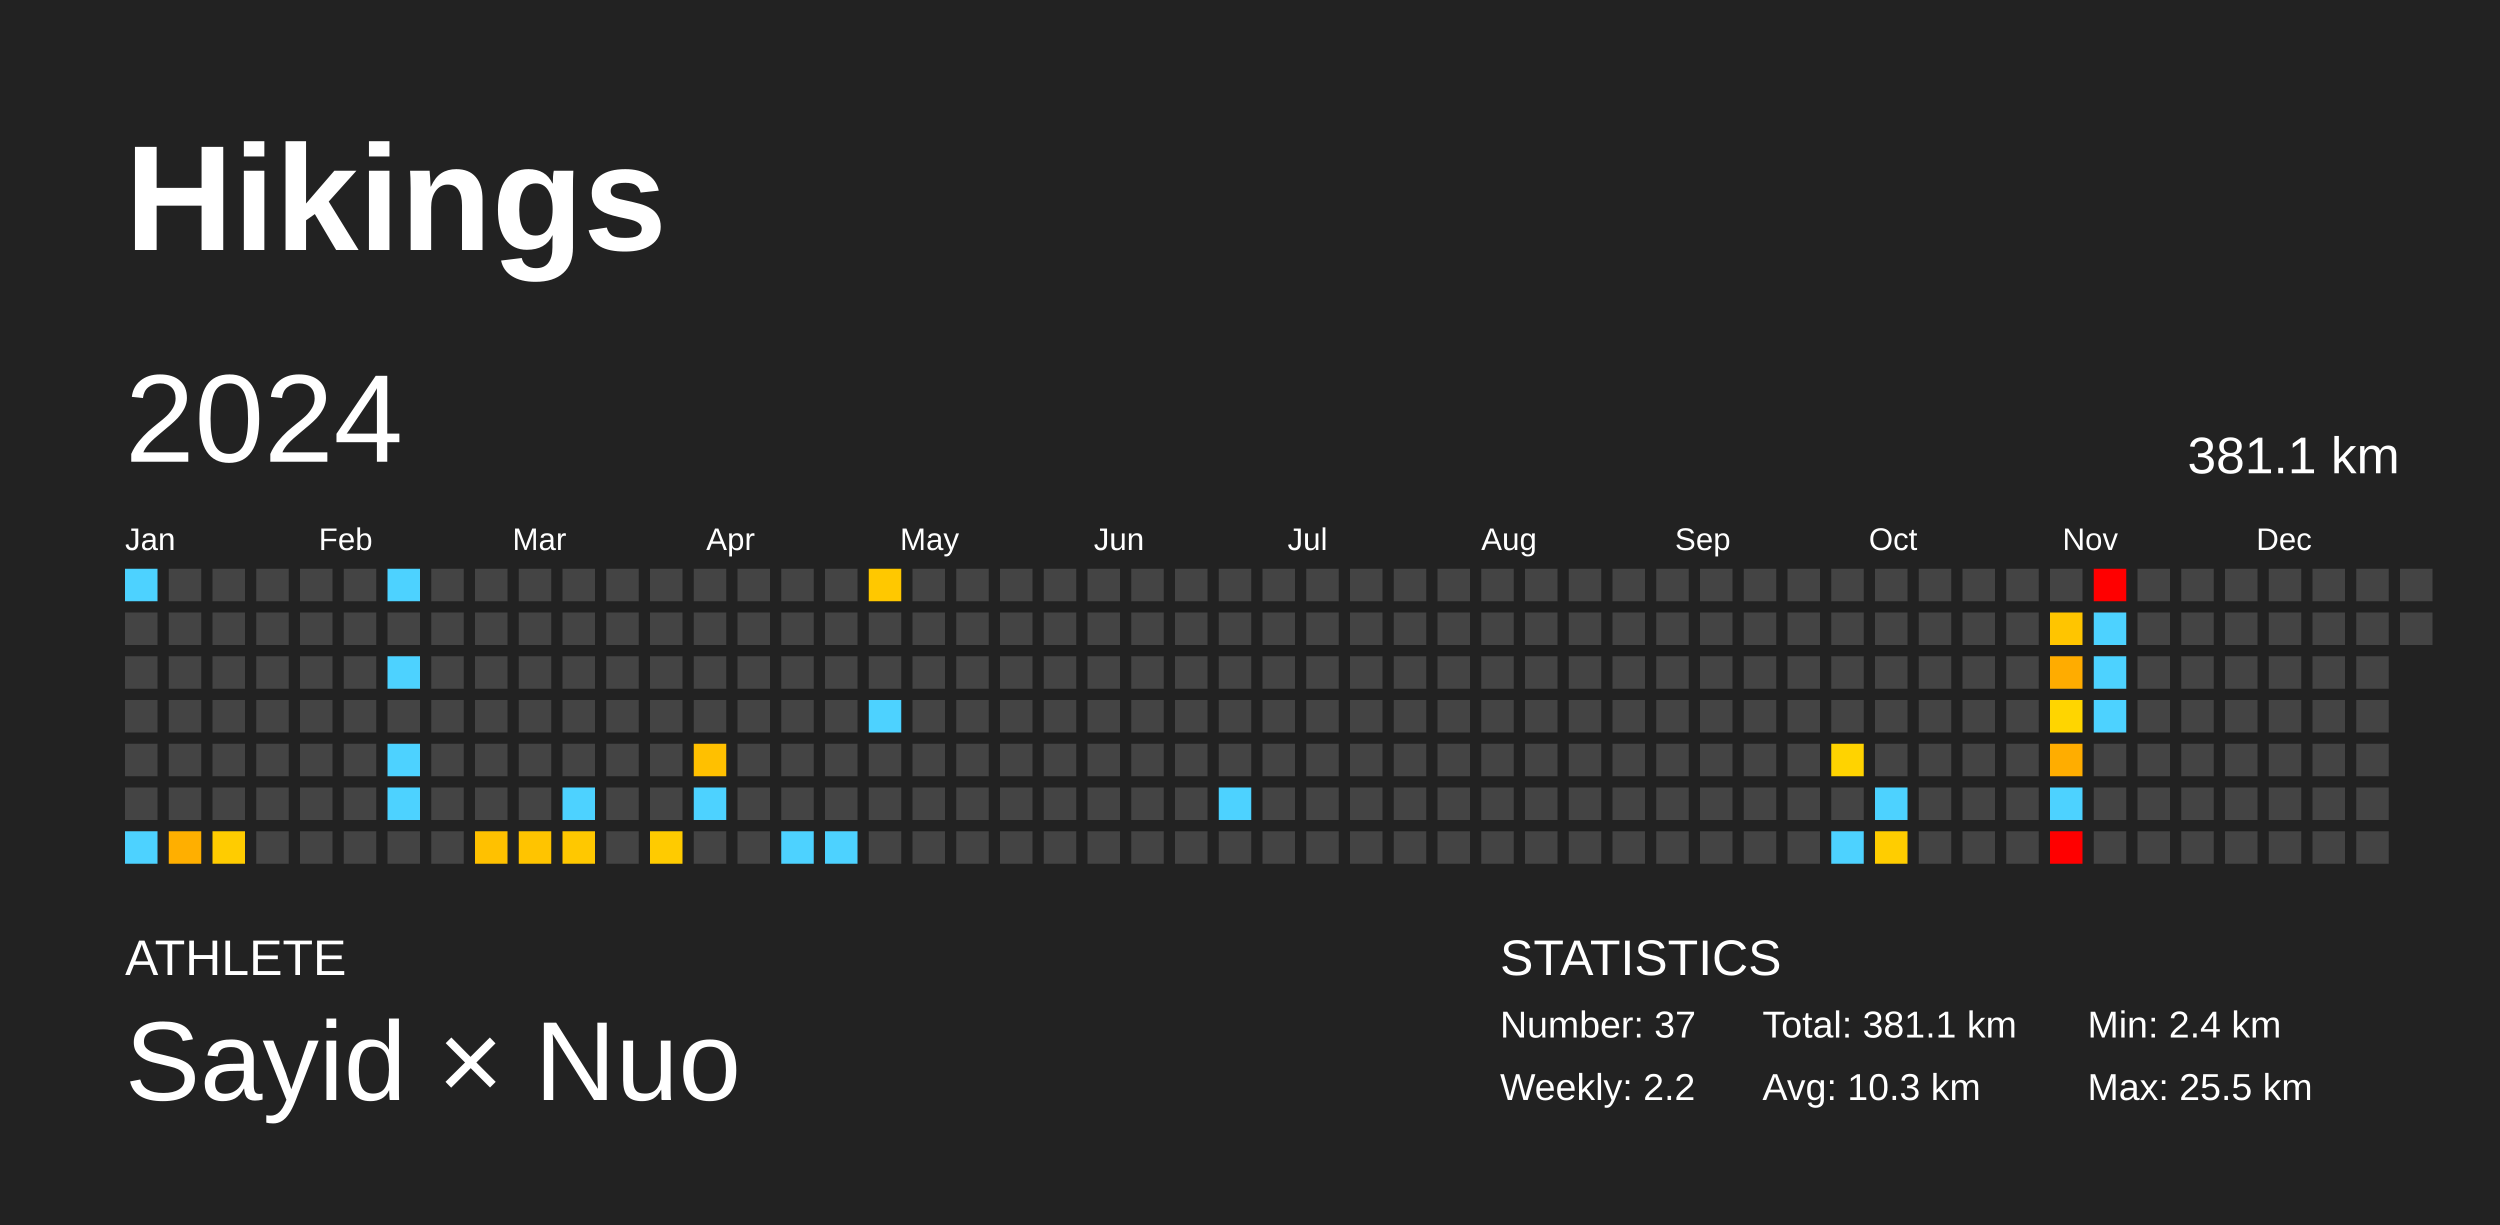
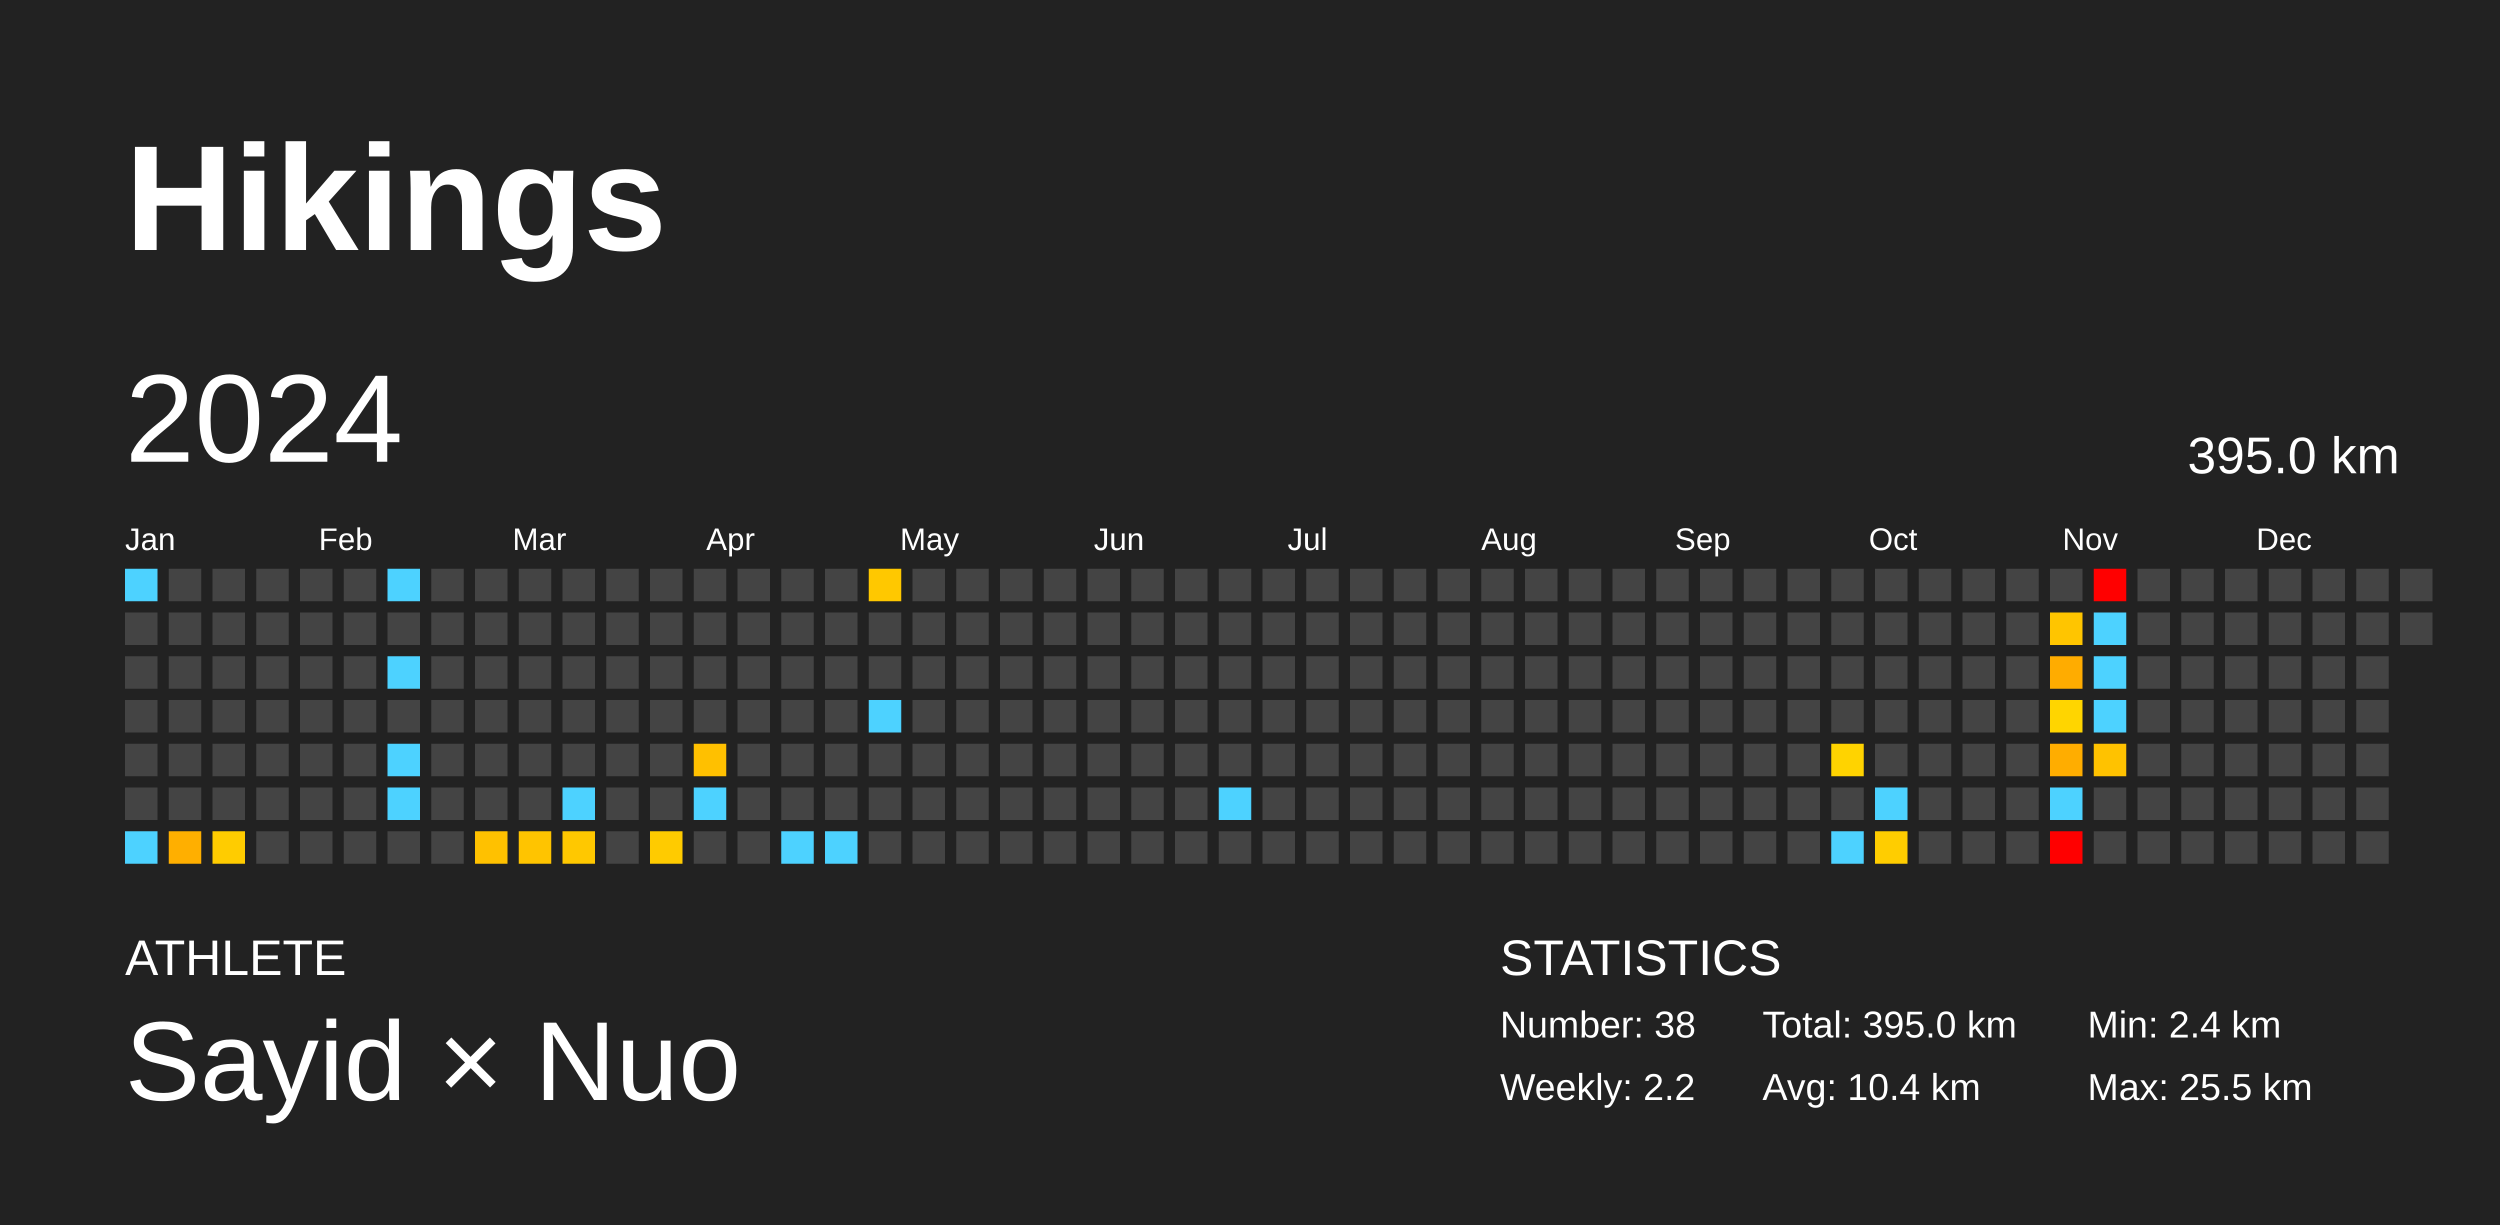
<svg xmlns="http://www.w3.org/2000/svg" baseProfile="full" height="98mm" version="1.1" viewBox="0,0,200,98" width="200mm">
  <defs />
  <rect fill="#222222" height="98" width="200" x="0" y="0" />
  <text fill="#FFFFFF" style="font-size:12px; font-family:Arial; font-weight:bold;" x="10" y="20">Hikings</text>
  <text fill="#FFFFFF" style="font-size:4px; font-family:Arial" x="10" y="78">ATHLETE</text>
  <text fill="#FFFFFF" style="font-size:9px; font-family:Arial" x="10" y="88">Sayid × Nuo</text>
  <text fill="#FFFFFF" style="font-size:4px; font-family:Arial" x="120" y="78">STATISTICS</text>
-   <text fill="#FFFFFF" style="font-size:3px; font-family:Arial" x="120" y="83">Number: 37</text>
+   <text fill="#FFFFFF" style="font-size:3px; font-family:Arial" x="120" y="83">Number: 38</text>
  <text fill="#FFFFFF" style="font-size:3px; font-family:Arial" x="120" y="88">Weekly: 2.2</text>
-   <text fill="#FFFFFF" style="font-size:3px; font-family:Arial" x="141" y="83">Total: 381.1 km</text>
-   <text fill="#FFFFFF" style="font-size:3px; font-family:Arial" x="141" y="88">Avg: 10.3 km</text>
+   <text fill="#FFFFFF" style="font-size:3px; font-family:Arial" x="141" y="83">Total: 395.0 km</text>
+   <text fill="#FFFFFF" style="font-size:3px; font-family:Arial" x="141" y="88">Avg: 10.4 km</text>
  <text fill="#FFFFFF" style="font-size:3px; font-family:Arial" x="167" y="83">Min: 2.4 km</text>
  <text fill="#FFFFFF" style="font-size:3px; font-family:Arial" x="167" y="88">Max: 25.5 km</text>
  <text dominant-baseline="hanging" fill="#FFFFFF" style="font-size:10.0px; font-family:Arial;" x="10" y="30">2024</text>
-   <text dominant-baseline="hanging" fill="#FFFFFF" style="font-size:4.125px; font-family:Arial;" x="175" y="35">381.1 km</text>
+   <text dominant-baseline="hanging" fill="#FFFFFF" style="font-size:4.125px; font-family:Arial;" x="175" y="35">395.0 km</text>
  <text fill="#FFFFFF" style="font-size:2.5px; font-family:Arial" x="10.0" y="44">Jan</text>
  <text fill="#FFFFFF" style="font-size:2.5px; font-family:Arial" x="25.5" y="44">Feb</text>
  <text fill="#FFFFFF" style="font-size:2.5px; font-family:Arial" x="41.0" y="44">Mar</text>
  <text fill="#FFFFFF" style="font-size:2.5px; font-family:Arial" x="56.5" y="44">Apr</text>
  <text fill="#FFFFFF" style="font-size:2.5px; font-family:Arial" x="72.0" y="44">May</text>
  <text fill="#FFFFFF" style="font-size:2.5px; font-family:Arial" x="87.5" y="44">Jun</text>
  <text fill="#FFFFFF" style="font-size:2.5px; font-family:Arial" x="103.0" y="44">Jul</text>
  <text fill="#FFFFFF" style="font-size:2.5px; font-family:Arial" x="118.5" y="44">Aug</text>
  <text fill="#FFFFFF" style="font-size:2.5px; font-family:Arial" x="134.0" y="44">Sep</text>
  <text fill="#FFFFFF" style="font-size:2.5px; font-family:Arial" x="149.5" y="44">Oct</text>
  <text fill="#FFFFFF" style="font-size:2.5px; font-family:Arial" x="165.0" y="44">Nov</text>
  <text fill="#FFFFFF" style="font-size:2.5px; font-family:Arial" x="180.5" y="44">Dec</text>
  <rect fill="#4dd2ff" height="2.6" width="2.6" x="10.0" y="45.5" />
  <rect fill="#444444" height="2.6" width="2.6" x="10.0" y="49.0" />
  <rect fill="#444444" height="2.6" width="2.6" x="10.0" y="52.5" />
  <rect fill="#444444" height="2.6" width="2.6" x="10.0" y="56.0" />
  <rect fill="#444444" height="2.6" width="2.6" x="10.0" y="59.5" />
  <rect fill="#444444" height="2.6" width="2.6" x="10.0" y="63.0" />
  <rect fill="#4dd2ff" height="2.6" width="2.6" x="10.0" y="66.5" />
  <rect fill="#444444" height="2.6" width="2.6" x="13.5" y="45.5" />
  <rect fill="#444444" height="2.6" width="2.6" x="13.5" y="49.0" />
  <rect fill="#444444" height="2.6" width="2.6" x="13.5" y="52.5" />
  <rect fill="#444444" height="2.6" width="2.6" x="13.5" y="56.0" />
  <rect fill="#444444" height="2.6" width="2.6" x="13.5" y="59.5" />
  <rect fill="#444444" height="2.6" width="2.6" x="13.5" y="63.0" />
  <rect fill="#ffaf00" height="2.6" width="2.6" x="13.5" y="66.5" />
  <rect fill="#444444" height="2.6" width="2.6" x="17.0" y="45.5" />
  <rect fill="#444444" height="2.6" width="2.6" x="17.0" y="49.0" />
  <rect fill="#444444" height="2.6" width="2.6" x="17.0" y="52.5" />
  <rect fill="#444444" height="2.6" width="2.6" x="17.0" y="56.0" />
  <rect fill="#444444" height="2.6" width="2.6" x="17.0" y="59.5" />
  <rect fill="#444444" height="2.6" width="2.6" x="17.0" y="63.0" />
  <rect fill="#ffcc00" height="2.6" width="2.6" x="17.0" y="66.5" />
  <rect fill="#444444" height="2.6" width="2.6" x="20.5" y="45.5" />
  <rect fill="#444444" height="2.6" width="2.6" x="20.5" y="49.0" />
  <rect fill="#444444" height="2.6" width="2.6" x="20.5" y="52.5" />
  <rect fill="#444444" height="2.6" width="2.6" x="20.5" y="56.0" />
  <rect fill="#444444" height="2.6" width="2.6" x="20.5" y="59.5" />
  <rect fill="#444444" height="2.6" width="2.6" x="20.5" y="63.0" />
  <rect fill="#444444" height="2.6" width="2.6" x="20.5" y="66.5" />
  <rect fill="#444444" height="2.6" width="2.6" x="24.0" y="45.5" />
  <rect fill="#444444" height="2.6" width="2.6" x="24.0" y="49.0" />
  <rect fill="#444444" height="2.6" width="2.6" x="24.0" y="52.5" />
  <rect fill="#444444" height="2.6" width="2.6" x="24.0" y="56.0" />
  <rect fill="#444444" height="2.6" width="2.6" x="24.0" y="59.5" />
  <rect fill="#444444" height="2.6" width="2.6" x="24.0" y="63.0" />
  <rect fill="#444444" height="2.6" width="2.6" x="24.0" y="66.5" />
  <rect fill="#444444" height="2.6" width="2.6" x="27.5" y="45.5" />
  <rect fill="#444444" height="2.6" width="2.6" x="27.5" y="49.0" />
  <rect fill="#444444" height="2.6" width="2.6" x="27.5" y="52.5" />
  <rect fill="#444444" height="2.6" width="2.6" x="27.5" y="56.0" />
  <rect fill="#444444" height="2.6" width="2.6" x="27.5" y="59.5" />
  <rect fill="#444444" height="2.6" width="2.6" x="27.5" y="63.0" />
  <rect fill="#444444" height="2.6" width="2.6" x="27.5" y="66.5" />
  <rect fill="#4dd2ff" height="2.6" width="2.6" x="31.0" y="45.5" />
  <rect fill="#444444" height="2.6" width="2.6" x="31.0" y="49.0" />
  <rect fill="#4dd2ff" height="2.6" width="2.6" x="31.0" y="52.5" />
  <rect fill="#444444" height="2.6" width="2.6" x="31.0" y="56.0" />
  <rect fill="#4dd2ff" height="2.6" width="2.6" x="31.0" y="59.5" />
  <rect fill="#4dd2ff" height="2.6" width="2.6" x="31.0" y="63.0" />
  <rect fill="#444444" height="2.6" width="2.6" x="31.0" y="66.5" />
  <rect fill="#444444" height="2.6" width="2.6" x="34.5" y="45.5" />
  <rect fill="#444444" height="2.6" width="2.6" x="34.5" y="49.0" />
  <rect fill="#444444" height="2.6" width="2.6" x="34.5" y="52.5" />
  <rect fill="#444444" height="2.6" width="2.6" x="34.5" y="56.0" />
  <rect fill="#444444" height="2.6" width="2.6" x="34.5" y="59.5" />
  <rect fill="#444444" height="2.6" width="2.6" x="34.5" y="63.0" />
  <rect fill="#444444" height="2.6" width="2.6" x="34.5" y="66.5" />
  <rect fill="#444444" height="2.6" width="2.6" x="38.0" y="45.5" />
  <rect fill="#444444" height="2.6" width="2.6" x="38.0" y="49.0" />
  <rect fill="#444444" height="2.6" width="2.6" x="38.0" y="52.5" />
  <rect fill="#444444" height="2.6" width="2.6" x="38.0" y="56.0" />
  <rect fill="#444444" height="2.6" width="2.6" x="38.0" y="59.5" />
  <rect fill="#444444" height="2.6" width="2.6" x="38.0" y="63.0" />
  <rect fill="#ffc100" height="2.6" width="2.6" x="38.0" y="66.5" />
  <rect fill="#444444" height="2.6" width="2.6" x="41.5" y="45.5" />
  <rect fill="#444444" height="2.6" width="2.6" x="41.5" y="49.0" />
  <rect fill="#444444" height="2.6" width="2.6" x="41.5" y="52.5" />
  <rect fill="#444444" height="2.6" width="2.6" x="41.5" y="56.0" />
  <rect fill="#444444" height="2.6" width="2.6" x="41.5" y="59.5" />
  <rect fill="#444444" height="2.6" width="2.6" x="41.5" y="63.0" />
  <rect fill="#ffc400" height="2.6" width="2.6" x="41.5" y="66.5" />
  <rect fill="#444444" height="2.6" width="2.6" x="45.0" y="45.5" />
  <rect fill="#444444" height="2.6" width="2.6" x="45.0" y="49.0" />
  <rect fill="#444444" height="2.6" width="2.6" x="45.0" y="52.5" />
  <rect fill="#444444" height="2.6" width="2.6" x="45.0" y="56.0" />
  <rect fill="#444444" height="2.6" width="2.6" x="45.0" y="59.5" />
  <rect fill="#4dd2ff" height="2.6" width="2.6" x="45.0" y="63.0" />
  <rect fill="#ffc800" height="2.6" width="2.6" x="45.0" y="66.5" />
  <rect fill="#444444" height="2.6" width="2.6" x="48.5" y="45.5" />
  <rect fill="#444444" height="2.6" width="2.6" x="48.5" y="49.0" />
  <rect fill="#444444" height="2.6" width="2.6" x="48.5" y="52.5" />
  <rect fill="#444444" height="2.6" width="2.6" x="48.5" y="56.0" />
  <rect fill="#444444" height="2.6" width="2.6" x="48.5" y="59.5" />
  <rect fill="#444444" height="2.6" width="2.6" x="48.5" y="63.0" />
  <rect fill="#444444" height="2.6" width="2.6" x="48.5" y="66.5" />
  <rect fill="#444444" height="2.6" width="2.6" x="52.0" y="45.5" />
  <rect fill="#444444" height="2.6" width="2.6" x="52.0" y="49.0" />
  <rect fill="#444444" height="2.6" width="2.6" x="52.0" y="52.5" />
  <rect fill="#444444" height="2.6" width="2.6" x="52.0" y="56.0" />
  <rect fill="#444444" height="2.6" width="2.6" x="52.0" y="59.5" />
  <rect fill="#444444" height="2.6" width="2.6" x="52.0" y="63.0" />
  <rect fill="#ffcb00" height="2.6" width="2.6" x="52.0" y="66.5" />
  <rect fill="#444444" height="2.6" width="2.6" x="55.5" y="45.5" />
  <rect fill="#444444" height="2.6" width="2.6" x="55.5" y="49.0" />
  <rect fill="#444444" height="2.6" width="2.6" x="55.5" y="52.5" />
  <rect fill="#444444" height="2.6" width="2.6" x="55.5" y="56.0" />
  <rect fill="#ffc000" height="2.6" width="2.6" x="55.5" y="59.5" />
  <rect fill="#4dd2ff" height="2.6" width="2.6" x="55.5" y="63.0" />
  <rect fill="#444444" height="2.6" width="2.6" x="55.5" y="66.5" />
  <rect fill="#444444" height="2.6" width="2.6" x="59.0" y="45.5" />
  <rect fill="#444444" height="2.6" width="2.6" x="59.0" y="49.0" />
  <rect fill="#444444" height="2.6" width="2.6" x="59.0" y="52.5" />
  <rect fill="#444444" height="2.6" width="2.6" x="59.0" y="56.0" />
  <rect fill="#444444" height="2.6" width="2.6" x="59.0" y="59.5" />
  <rect fill="#444444" height="2.6" width="2.6" x="59.0" y="63.0" />
  <rect fill="#444444" height="2.6" width="2.6" x="59.0" y="66.5" />
  <rect fill="#444444" height="2.6" width="2.6" x="62.5" y="45.5" />
  <rect fill="#444444" height="2.6" width="2.6" x="62.5" y="49.0" />
  <rect fill="#444444" height="2.6" width="2.6" x="62.5" y="52.5" />
  <rect fill="#444444" height="2.6" width="2.6" x="62.5" y="56.0" />
  <rect fill="#444444" height="2.6" width="2.6" x="62.5" y="59.5" />
  <rect fill="#444444" height="2.6" width="2.6" x="62.5" y="63.0" />
  <rect fill="#4dd2ff" height="2.6" width="2.6" x="62.5" y="66.5" />
  <rect fill="#444444" height="2.6" width="2.6" x="66.0" y="45.5" />
  <rect fill="#444444" height="2.6" width="2.6" x="66.0" y="49.0" />
  <rect fill="#444444" height="2.6" width="2.6" x="66.0" y="52.5" />
  <rect fill="#444444" height="2.6" width="2.6" x="66.0" y="56.0" />
  <rect fill="#444444" height="2.6" width="2.6" x="66.0" y="59.5" />
  <rect fill="#444444" height="2.6" width="2.6" x="66.0" y="63.0" />
  <rect fill="#4dd2ff" height="2.6" width="2.6" x="66.0" y="66.5" />
  <rect fill="#ffc800" height="2.6" width="2.6" x="69.5" y="45.5" />
  <rect fill="#444444" height="2.6" width="2.6" x="69.5" y="49.0" />
  <rect fill="#444444" height="2.6" width="2.6" x="69.5" y="52.5" />
  <rect fill="#4dd2ff" height="2.6" width="2.6" x="69.5" y="56.0" />
  <rect fill="#444444" height="2.6" width="2.6" x="69.5" y="59.5" />
  <rect fill="#444444" height="2.6" width="2.6" x="69.5" y="63.0" />
  <rect fill="#444444" height="2.6" width="2.6" x="69.5" y="66.5" />
  <rect fill="#444444" height="2.6" width="2.6" x="73.0" y="45.5" />
  <rect fill="#444444" height="2.6" width="2.6" x="73.0" y="49.0" />
  <rect fill="#444444" height="2.6" width="2.6" x="73.0" y="52.5" />
  <rect fill="#444444" height="2.6" width="2.6" x="73.0" y="56.0" />
  <rect fill="#444444" height="2.6" width="2.6" x="73.0" y="59.5" />
  <rect fill="#444444" height="2.6" width="2.6" x="73.0" y="63.0" />
  <rect fill="#444444" height="2.6" width="2.6" x="73.0" y="66.5" />
  <rect fill="#444444" height="2.6" width="2.6" x="76.5" y="45.5" />
  <rect fill="#444444" height="2.6" width="2.6" x="76.5" y="49.0" />
  <rect fill="#444444" height="2.6" width="2.6" x="76.5" y="52.5" />
  <rect fill="#444444" height="2.6" width="2.6" x="76.5" y="56.0" />
  <rect fill="#444444" height="2.6" width="2.6" x="76.5" y="59.5" />
  <rect fill="#444444" height="2.6" width="2.6" x="76.5" y="63.0" />
  <rect fill="#444444" height="2.6" width="2.6" x="76.5" y="66.5" />
  <rect fill="#444444" height="2.6" width="2.6" x="80.0" y="45.5" />
  <rect fill="#444444" height="2.6" width="2.6" x="80.0" y="49.0" />
  <rect fill="#444444" height="2.6" width="2.6" x="80.0" y="52.5" />
  <rect fill="#444444" height="2.6" width="2.6" x="80.0" y="56.0" />
  <rect fill="#444444" height="2.6" width="2.6" x="80.0" y="59.5" />
  <rect fill="#444444" height="2.6" width="2.6" x="80.0" y="63.0" />
  <rect fill="#444444" height="2.6" width="2.6" x="80.0" y="66.5" />
  <rect fill="#444444" height="2.6" width="2.6" x="83.5" y="45.5" />
  <rect fill="#444444" height="2.6" width="2.6" x="83.5" y="49.0" />
  <rect fill="#444444" height="2.6" width="2.6" x="83.5" y="52.5" />
  <rect fill="#444444" height="2.6" width="2.6" x="83.5" y="56.0" />
  <rect fill="#444444" height="2.6" width="2.6" x="83.5" y="59.5" />
  <rect fill="#444444" height="2.6" width="2.6" x="83.5" y="63.0" />
  <rect fill="#444444" height="2.6" width="2.6" x="83.5" y="66.5" />
  <rect fill="#444444" height="2.6" width="2.6" x="87.0" y="45.5" />
  <rect fill="#444444" height="2.6" width="2.6" x="87.0" y="49.0" />
  <rect fill="#444444" height="2.6" width="2.6" x="87.0" y="52.5" />
  <rect fill="#444444" height="2.6" width="2.6" x="87.0" y="56.0" />
  <rect fill="#444444" height="2.6" width="2.6" x="87.0" y="59.5" />
  <rect fill="#444444" height="2.6" width="2.6" x="87.0" y="63.0" />
  <rect fill="#444444" height="2.6" width="2.6" x="87.0" y="66.5" />
  <rect fill="#444444" height="2.6" width="2.6" x="90.5" y="45.5" />
  <rect fill="#444444" height="2.6" width="2.6" x="90.5" y="49.0" />
  <rect fill="#444444" height="2.6" width="2.6" x="90.5" y="52.5" />
  <rect fill="#444444" height="2.6" width="2.6" x="90.5" y="56.0" />
  <rect fill="#444444" height="2.6" width="2.6" x="90.5" y="59.5" />
  <rect fill="#444444" height="2.6" width="2.6" x="90.5" y="63.0" />
  <rect fill="#444444" height="2.6" width="2.6" x="90.5" y="66.5" />
  <rect fill="#444444" height="2.6" width="2.6" x="94.0" y="45.5" />
  <rect fill="#444444" height="2.6" width="2.6" x="94.0" y="49.0" />
  <rect fill="#444444" height="2.6" width="2.6" x="94.0" y="52.5" />
  <rect fill="#444444" height="2.6" width="2.6" x="94.0" y="56.0" />
  <rect fill="#444444" height="2.6" width="2.6" x="94.0" y="59.5" />
  <rect fill="#444444" height="2.6" width="2.6" x="94.0" y="63.0" />
  <rect fill="#444444" height="2.6" width="2.6" x="94.0" y="66.5" />
  <rect fill="#444444" height="2.6" width="2.6" x="97.5" y="45.5" />
  <rect fill="#444444" height="2.6" width="2.6" x="97.5" y="49.0" />
  <rect fill="#444444" height="2.6" width="2.6" x="97.5" y="52.5" />
  <rect fill="#444444" height="2.6" width="2.6" x="97.5" y="56.0" />
  <rect fill="#444444" height="2.6" width="2.6" x="97.5" y="59.5" />
  <rect fill="#4dd2ff" height="2.6" width="2.6" x="97.5" y="63.0" />
  <rect fill="#444444" height="2.6" width="2.6" x="97.5" y="66.5" />
  <rect fill="#444444" height="2.6" width="2.6" x="101.0" y="45.5" />
  <rect fill="#444444" height="2.6" width="2.6" x="101.0" y="49.0" />
  <rect fill="#444444" height="2.6" width="2.6" x="101.0" y="52.5" />
  <rect fill="#444444" height="2.6" width="2.6" x="101.0" y="56.0" />
  <rect fill="#444444" height="2.6" width="2.6" x="101.0" y="59.5" />
  <rect fill="#444444" height="2.6" width="2.6" x="101.0" y="63.0" />
  <rect fill="#444444" height="2.6" width="2.6" x="101.0" y="66.5" />
  <rect fill="#444444" height="2.6" width="2.6" x="104.5" y="45.5" />
  <rect fill="#444444" height="2.6" width="2.6" x="104.5" y="49.0" />
  <rect fill="#444444" height="2.6" width="2.6" x="104.5" y="52.5" />
  <rect fill="#444444" height="2.6" width="2.6" x="104.5" y="56.0" />
  <rect fill="#444444" height="2.6" width="2.6" x="104.5" y="59.5" />
  <rect fill="#444444" height="2.6" width="2.6" x="104.5" y="63.0" />
  <rect fill="#444444" height="2.6" width="2.6" x="104.5" y="66.5" />
  <rect fill="#444444" height="2.6" width="2.6" x="108.0" y="45.5" />
  <rect fill="#444444" height="2.6" width="2.6" x="108.0" y="49.0" />
  <rect fill="#444444" height="2.6" width="2.6" x="108.0" y="52.5" />
  <rect fill="#444444" height="2.6" width="2.6" x="108.0" y="56.0" />
  <rect fill="#444444" height="2.6" width="2.6" x="108.0" y="59.5" />
  <rect fill="#444444" height="2.6" width="2.6" x="108.0" y="63.0" />
  <rect fill="#444444" height="2.6" width="2.6" x="108.0" y="66.5" />
  <rect fill="#444444" height="2.6" width="2.6" x="111.5" y="45.5" />
  <rect fill="#444444" height="2.6" width="2.6" x="111.5" y="49.0" />
  <rect fill="#444444" height="2.6" width="2.6" x="111.5" y="52.5" />
  <rect fill="#444444" height="2.6" width="2.6" x="111.5" y="56.0" />
  <rect fill="#444444" height="2.6" width="2.6" x="111.5" y="59.5" />
  <rect fill="#444444" height="2.6" width="2.6" x="111.5" y="63.0" />
  <rect fill="#444444" height="2.6" width="2.6" x="111.5" y="66.5" />
  <rect fill="#444444" height="2.6" width="2.6" x="115.0" y="45.5" />
  <rect fill="#444444" height="2.6" width="2.6" x="115.0" y="49.0" />
  <rect fill="#444444" height="2.6" width="2.6" x="115.0" y="52.5" />
  <rect fill="#444444" height="2.6" width="2.6" x="115.0" y="56.0" />
  <rect fill="#444444" height="2.6" width="2.6" x="115.0" y="59.5" />
  <rect fill="#444444" height="2.6" width="2.6" x="115.0" y="63.0" />
  <rect fill="#444444" height="2.6" width="2.6" x="115.0" y="66.5" />
  <rect fill="#444444" height="2.6" width="2.6" x="118.5" y="45.5" />
  <rect fill="#444444" height="2.6" width="2.6" x="118.5" y="49.0" />
  <rect fill="#444444" height="2.6" width="2.6" x="118.5" y="52.5" />
  <rect fill="#444444" height="2.6" width="2.6" x="118.5" y="56.0" />
  <rect fill="#444444" height="2.6" width="2.6" x="118.5" y="59.5" />
  <rect fill="#444444" height="2.6" width="2.6" x="118.5" y="63.0" />
  <rect fill="#444444" height="2.6" width="2.6" x="118.5" y="66.5" />
  <rect fill="#444444" height="2.6" width="2.6" x="122.0" y="45.5" />
  <rect fill="#444444" height="2.6" width="2.6" x="122.0" y="49.0" />
  <rect fill="#444444" height="2.6" width="2.6" x="122.0" y="52.5" />
  <rect fill="#444444" height="2.6" width="2.6" x="122.0" y="56.0" />
  <rect fill="#444444" height="2.6" width="2.6" x="122.0" y="59.5" />
  <rect fill="#444444" height="2.6" width="2.6" x="122.0" y="63.0" />
  <rect fill="#444444" height="2.6" width="2.6" x="122.0" y="66.5" />
  <rect fill="#444444" height="2.6" width="2.6" x="125.5" y="45.5" />
  <rect fill="#444444" height="2.6" width="2.6" x="125.5" y="49.0" />
  <rect fill="#444444" height="2.6" width="2.6" x="125.5" y="52.5" />
  <rect fill="#444444" height="2.6" width="2.6" x="125.5" y="56.0" />
  <rect fill="#444444" height="2.6" width="2.6" x="125.5" y="59.5" />
  <rect fill="#444444" height="2.6" width="2.6" x="125.5" y="63.0" />
  <rect fill="#444444" height="2.6" width="2.6" x="125.5" y="66.5" />
  <rect fill="#444444" height="2.6" width="2.6" x="129.0" y="45.5" />
  <rect fill="#444444" height="2.6" width="2.6" x="129.0" y="49.0" />
  <rect fill="#444444" height="2.6" width="2.6" x="129.0" y="52.5" />
  <rect fill="#444444" height="2.6" width="2.6" x="129.0" y="56.0" />
  <rect fill="#444444" height="2.6" width="2.6" x="129.0" y="59.5" />
  <rect fill="#444444" height="2.6" width="2.6" x="129.0" y="63.0" />
  <rect fill="#444444" height="2.6" width="2.6" x="129.0" y="66.5" />
  <rect fill="#444444" height="2.6" width="2.6" x="132.5" y="45.5" />
  <rect fill="#444444" height="2.6" width="2.6" x="132.5" y="49.0" />
  <rect fill="#444444" height="2.6" width="2.6" x="132.5" y="52.5" />
  <rect fill="#444444" height="2.6" width="2.6" x="132.5" y="56.0" />
  <rect fill="#444444" height="2.6" width="2.6" x="132.5" y="59.5" />
  <rect fill="#444444" height="2.6" width="2.6" x="132.5" y="63.0" />
  <rect fill="#444444" height="2.6" width="2.6" x="132.5" y="66.5" />
  <rect fill="#444444" height="2.6" width="2.6" x="136.0" y="45.5" />
  <rect fill="#444444" height="2.6" width="2.6" x="136.0" y="49.0" />
  <rect fill="#444444" height="2.6" width="2.6" x="136.0" y="52.5" />
  <rect fill="#444444" height="2.6" width="2.6" x="136.0" y="56.0" />
  <rect fill="#444444" height="2.6" width="2.6" x="136.0" y="59.5" />
  <rect fill="#444444" height="2.6" width="2.6" x="136.0" y="63.0" />
  <rect fill="#444444" height="2.6" width="2.6" x="136.0" y="66.5" />
  <rect fill="#444444" height="2.6" width="2.6" x="139.5" y="45.5" />
  <rect fill="#444444" height="2.6" width="2.6" x="139.5" y="49.0" />
  <rect fill="#444444" height="2.6" width="2.6" x="139.5" y="52.5" />
  <rect fill="#444444" height="2.6" width="2.6" x="139.5" y="56.0" />
  <rect fill="#444444" height="2.6" width="2.6" x="139.5" y="59.5" />
  <rect fill="#444444" height="2.6" width="2.6" x="139.5" y="63.0" />
  <rect fill="#444444" height="2.6" width="2.6" x="139.5" y="66.5" />
  <rect fill="#444444" height="2.6" width="2.6" x="143.0" y="45.5" />
  <rect fill="#444444" height="2.6" width="2.6" x="143.0" y="49.0" />
  <rect fill="#444444" height="2.6" width="2.6" x="143.0" y="52.5" />
  <rect fill="#444444" height="2.6" width="2.6" x="143.0" y="56.0" />
  <rect fill="#444444" height="2.6" width="2.6" x="143.0" y="59.5" />
  <rect fill="#444444" height="2.6" width="2.6" x="143.0" y="63.0" />
  <rect fill="#444444" height="2.6" width="2.6" x="143.0" y="66.5" />
  <rect fill="#444444" height="2.6" width="2.6" x="146.5" y="45.5" />
  <rect fill="#444444" height="2.6" width="2.6" x="146.5" y="49.0" />
  <rect fill="#444444" height="2.6" width="2.6" x="146.5" y="52.5" />
  <rect fill="#444444" height="2.6" width="2.6" x="146.5" y="56.0" />
  <rect fill="#ffd300" height="2.6" width="2.6" x="146.5" y="59.5" />
  <rect fill="#444444" height="2.6" width="2.6" x="146.5" y="63.0" />
  <rect fill="#4dd2ff" height="2.6" width="2.6" x="146.5" y="66.5" />
  <rect fill="#444444" height="2.6" width="2.6" x="150.0" y="45.5" />
  <rect fill="#444444" height="2.6" width="2.6" x="150.0" y="49.0" />
  <rect fill="#444444" height="2.6" width="2.6" x="150.0" y="52.5" />
  <rect fill="#444444" height="2.6" width="2.6" x="150.0" y="56.0" />
  <rect fill="#444444" height="2.6" width="2.6" x="150.0" y="59.5" />
  <rect fill="#4dd2ff" height="2.6" width="2.6" x="150.0" y="63.0" />
  <rect fill="#ffcd00" height="2.6" width="2.6" x="150.0" y="66.5" />
  <rect fill="#444444" height="2.6" width="2.6" x="153.5" y="45.5" />
  <rect fill="#444444" height="2.6" width="2.6" x="153.5" y="49.0" />
  <rect fill="#444444" height="2.6" width="2.6" x="153.5" y="52.5" />
  <rect fill="#444444" height="2.6" width="2.6" x="153.5" y="56.0" />
  <rect fill="#444444" height="2.6" width="2.6" x="153.5" y="59.5" />
  <rect fill="#444444" height="2.6" width="2.6" x="153.5" y="63.0" />
  <rect fill="#444444" height="2.6" width="2.6" x="153.5" y="66.5" />
  <rect fill="#444444" height="2.6" width="2.6" x="157.0" y="45.5" />
  <rect fill="#444444" height="2.6" width="2.6" x="157.0" y="49.0" />
  <rect fill="#444444" height="2.6" width="2.6" x="157.0" y="52.5" />
  <rect fill="#444444" height="2.6" width="2.6" x="157.0" y="56.0" />
  <rect fill="#444444" height="2.6" width="2.6" x="157.0" y="59.5" />
  <rect fill="#444444" height="2.6" width="2.6" x="157.0" y="63.0" />
  <rect fill="#444444" height="2.6" width="2.6" x="157.0" y="66.5" />
  <rect fill="#444444" height="2.6" width="2.6" x="160.5" y="45.5" />
  <rect fill="#444444" height="2.6" width="2.6" x="160.5" y="49.0" />
  <rect fill="#444444" height="2.6" width="2.6" x="160.5" y="52.5" />
  <rect fill="#444444" height="2.6" width="2.6" x="160.5" y="56.0" />
  <rect fill="#444444" height="2.6" width="2.6" x="160.5" y="59.5" />
  <rect fill="#444444" height="2.6" width="2.6" x="160.5" y="63.0" />
  <rect fill="#444444" height="2.6" width="2.6" x="160.5" y="66.5" />
  <rect fill="#444444" height="2.6" width="2.6" x="164.0" y="45.5" />
  <rect fill="#ffc500" height="2.6" width="2.6" x="164.0" y="49.0" />
  <rect fill="#ffac00" height="2.6" width="2.6" x="164.0" y="52.5" />
  <rect fill="#ffd500" height="2.6" width="2.6" x="164.0" y="56.0" />
  <rect fill="#ffad00" height="2.6" width="2.6" x="164.0" y="59.5" />
  <rect fill="#4dd2ff" height="2.6" width="2.6" x="164.0" y="63.0" />
  <rect fill="red" height="2.6" width="2.6" x="164.0" y="66.5" />
  <rect fill="red" height="2.6" width="2.6" x="167.5" y="45.5" />
  <rect fill="#4dd2ff" height="2.6" width="2.6" x="167.5" y="49.0" />
  <rect fill="#4dd2ff" height="2.6" width="2.6" x="167.5" y="52.5" />
  <rect fill="#4dd2ff" height="2.6" width="2.6" x="167.5" y="56.0" />
-   <rect fill="#444444" height="2.6" width="2.6" x="167.5" y="59.5" />
+   <rect fill="#ffc200" height="2.6" width="2.6" x="167.5" y="59.5" />
  <rect fill="#444444" height="2.6" width="2.6" x="167.5" y="63.0" />
  <rect fill="#444444" height="2.6" width="2.6" x="167.5" y="66.5" />
  <rect fill="#444444" height="2.6" width="2.6" x="171.0" y="45.5" />
  <rect fill="#444444" height="2.6" width="2.6" x="171.0" y="49.0" />
  <rect fill="#444444" height="2.6" width="2.6" x="171.0" y="52.5" />
  <rect fill="#444444" height="2.6" width="2.6" x="171.0" y="56.0" />
  <rect fill="#444444" height="2.6" width="2.6" x="171.0" y="59.5" />
  <rect fill="#444444" height="2.6" width="2.6" x="171.0" y="63.0" />
  <rect fill="#444444" height="2.6" width="2.6" x="171.0" y="66.5" />
  <rect fill="#444444" height="2.6" width="2.6" x="174.5" y="45.5" />
  <rect fill="#444444" height="2.6" width="2.6" x="174.5" y="49.0" />
  <rect fill="#444444" height="2.6" width="2.6" x="174.5" y="52.5" />
  <rect fill="#444444" height="2.6" width="2.6" x="174.5" y="56.0" />
  <rect fill="#444444" height="2.6" width="2.6" x="174.5" y="59.5" />
  <rect fill="#444444" height="2.6" width="2.6" x="174.5" y="63.0" />
  <rect fill="#444444" height="2.6" width="2.6" x="174.5" y="66.5" />
  <rect fill="#444444" height="2.6" width="2.6" x="178.0" y="45.5" />
  <rect fill="#444444" height="2.6" width="2.6" x="178.0" y="49.0" />
  <rect fill="#444444" height="2.6" width="2.6" x="178.0" y="52.5" />
  <rect fill="#444444" height="2.6" width="2.6" x="178.0" y="56.0" />
  <rect fill="#444444" height="2.6" width="2.6" x="178.0" y="59.5" />
  <rect fill="#444444" height="2.6" width="2.6" x="178.0" y="63.0" />
  <rect fill="#444444" height="2.6" width="2.6" x="178.0" y="66.5" />
  <rect fill="#444444" height="2.6" width="2.6" x="181.5" y="45.5" />
  <rect fill="#444444" height="2.6" width="2.6" x="181.5" y="49.0" />
  <rect fill="#444444" height="2.6" width="2.6" x="181.5" y="52.5" />
  <rect fill="#444444" height="2.6" width="2.6" x="181.5" y="56.0" />
  <rect fill="#444444" height="2.6" width="2.6" x="181.5" y="59.5" />
  <rect fill="#444444" height="2.6" width="2.6" x="181.5" y="63.0" />
  <rect fill="#444444" height="2.6" width="2.6" x="181.5" y="66.5" />
  <rect fill="#444444" height="2.6" width="2.6" x="185.0" y="45.5" />
  <rect fill="#444444" height="2.6" width="2.6" x="185.0" y="49.0" />
  <rect fill="#444444" height="2.6" width="2.6" x="185.0" y="52.5" />
  <rect fill="#444444" height="2.6" width="2.6" x="185.0" y="56.0" />
  <rect fill="#444444" height="2.6" width="2.6" x="185.0" y="59.5" />
  <rect fill="#444444" height="2.6" width="2.6" x="185.0" y="63.0" />
  <rect fill="#444444" height="2.6" width="2.6" x="185.0" y="66.5" />
  <rect fill="#444444" height="2.6" width="2.6" x="188.5" y="45.5" />
  <rect fill="#444444" height="2.6" width="2.6" x="188.5" y="49.0" />
  <rect fill="#444444" height="2.6" width="2.6" x="188.5" y="52.5" />
  <rect fill="#444444" height="2.6" width="2.6" x="188.5" y="56.0" />
  <rect fill="#444444" height="2.6" width="2.6" x="188.5" y="59.5" />
  <rect fill="#444444" height="2.6" width="2.6" x="188.5" y="63.0" />
  <rect fill="#444444" height="2.6" width="2.6" x="188.5" y="66.5" />
  <rect fill="#444444" height="2.6" width="2.6" x="192.0" y="45.5" />
  <rect fill="#444444" height="2.6" width="2.6" x="192.0" y="49.0" />
</svg>
